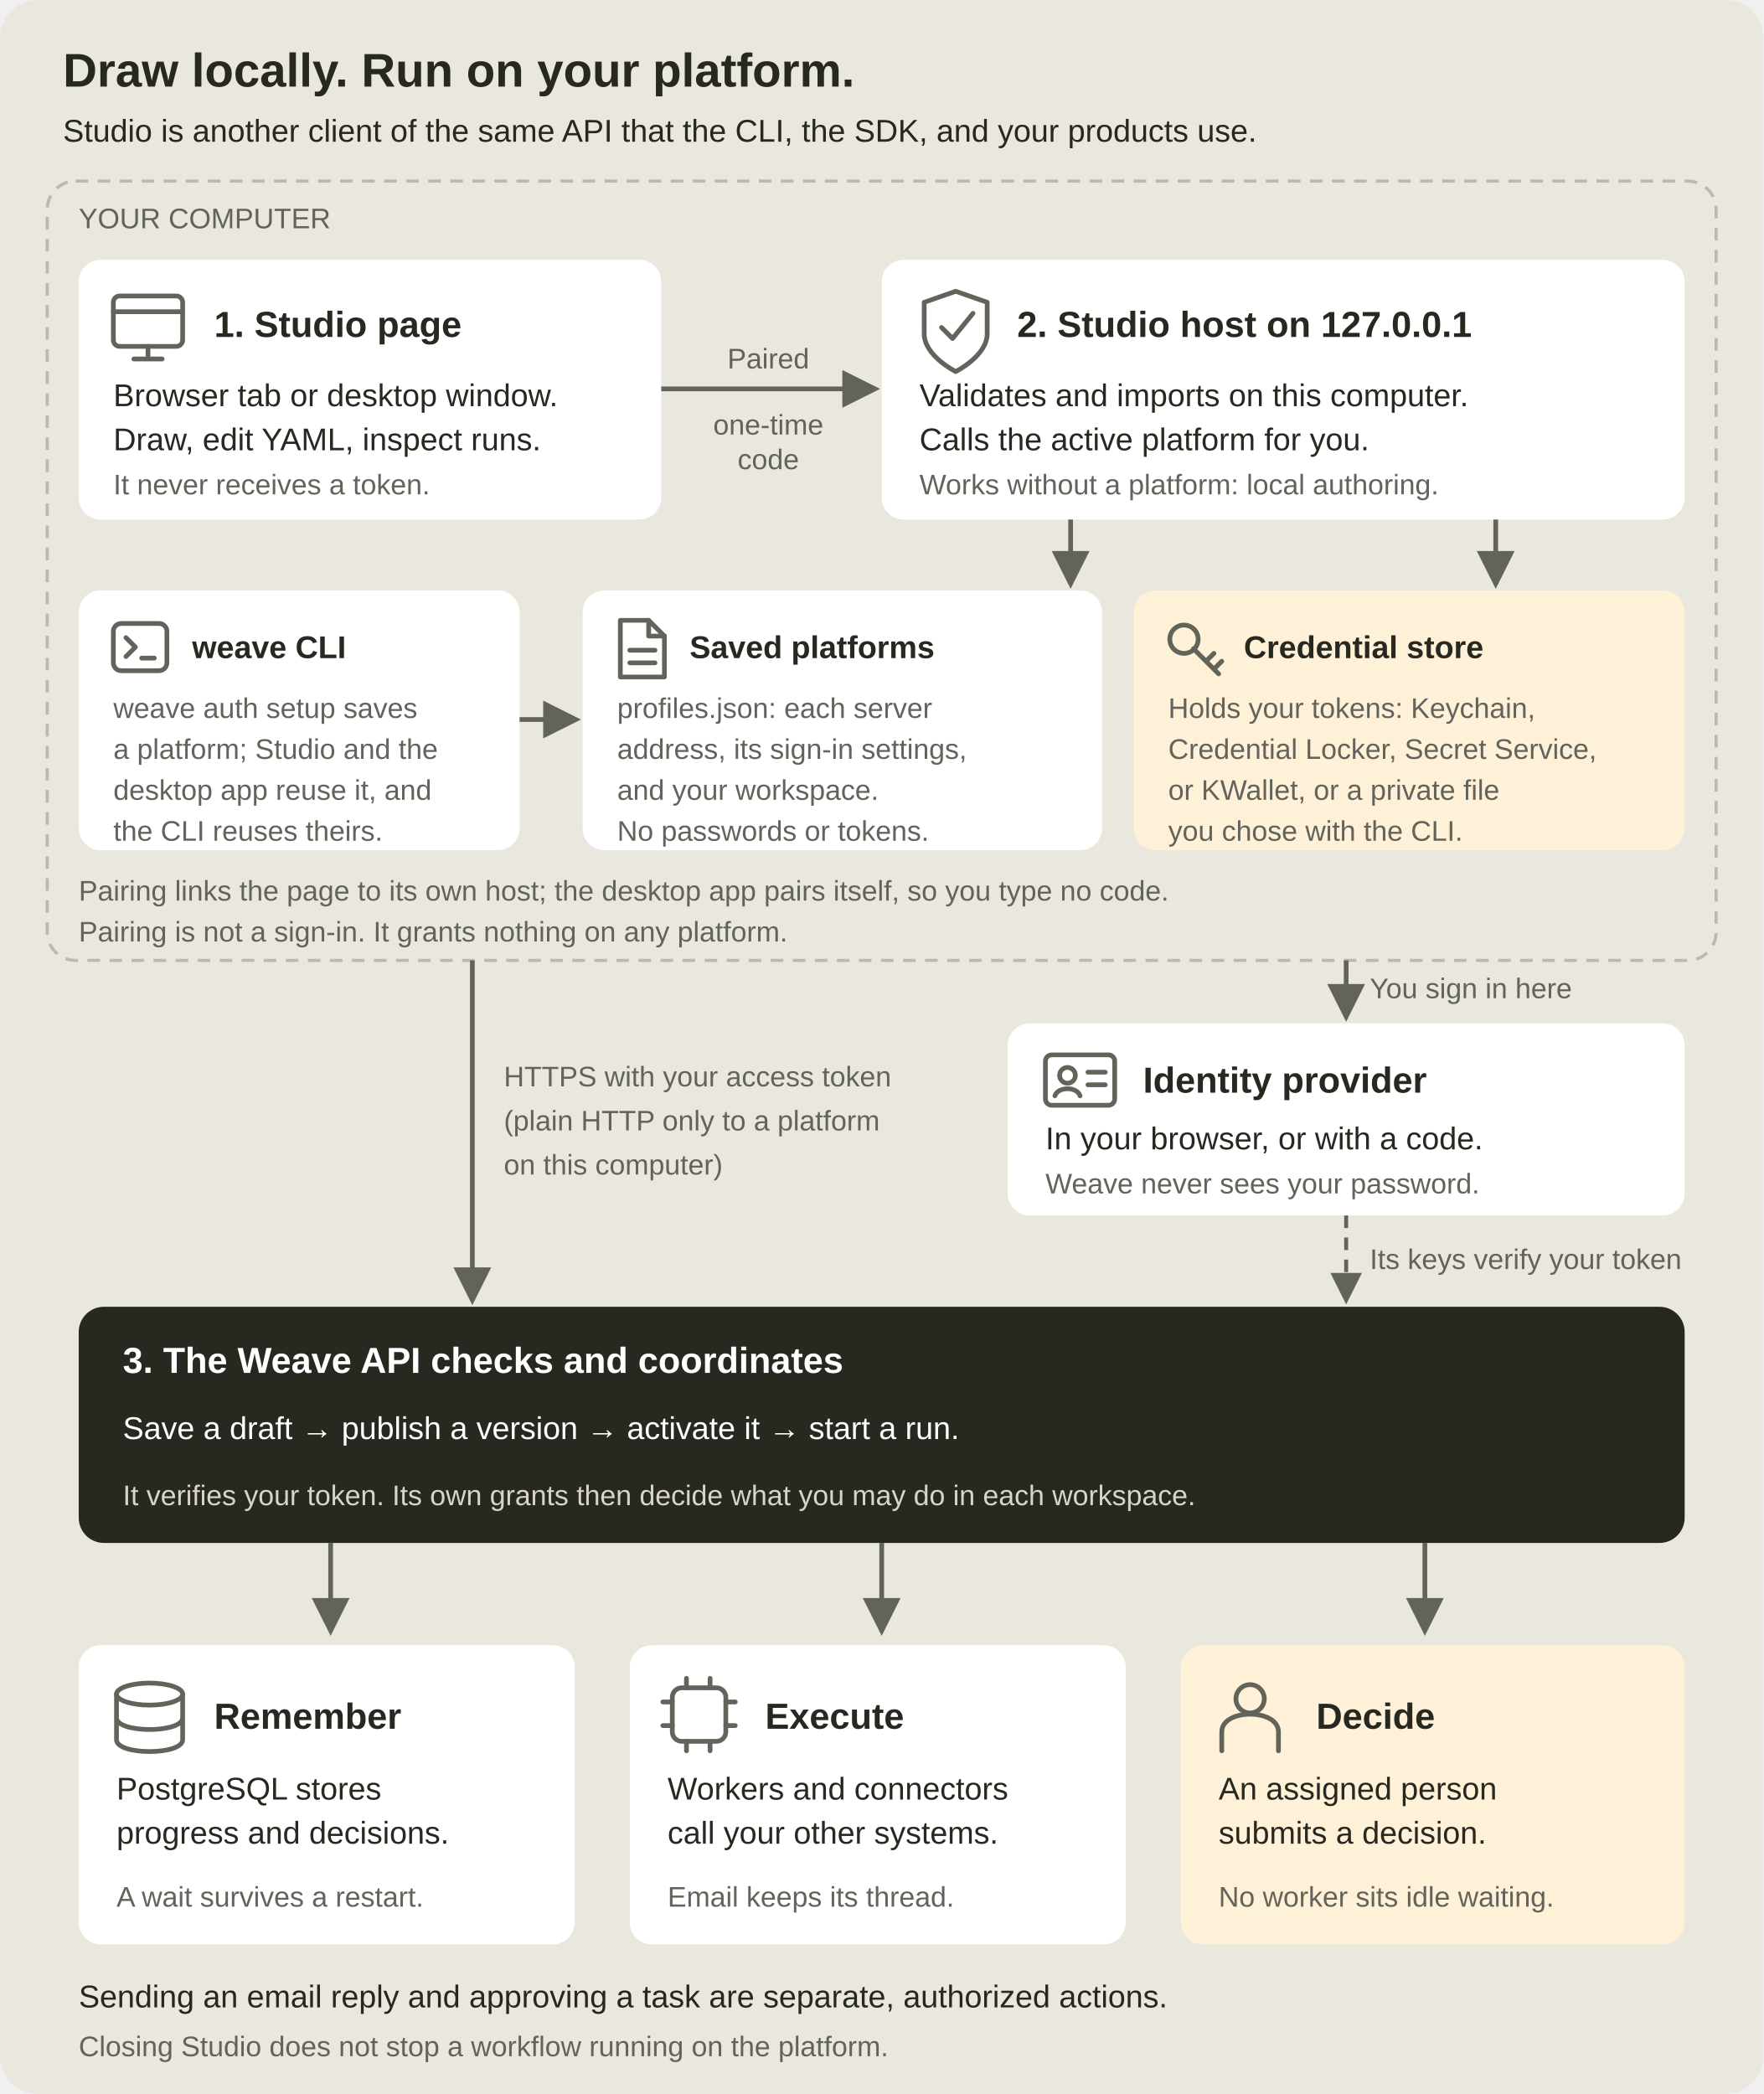
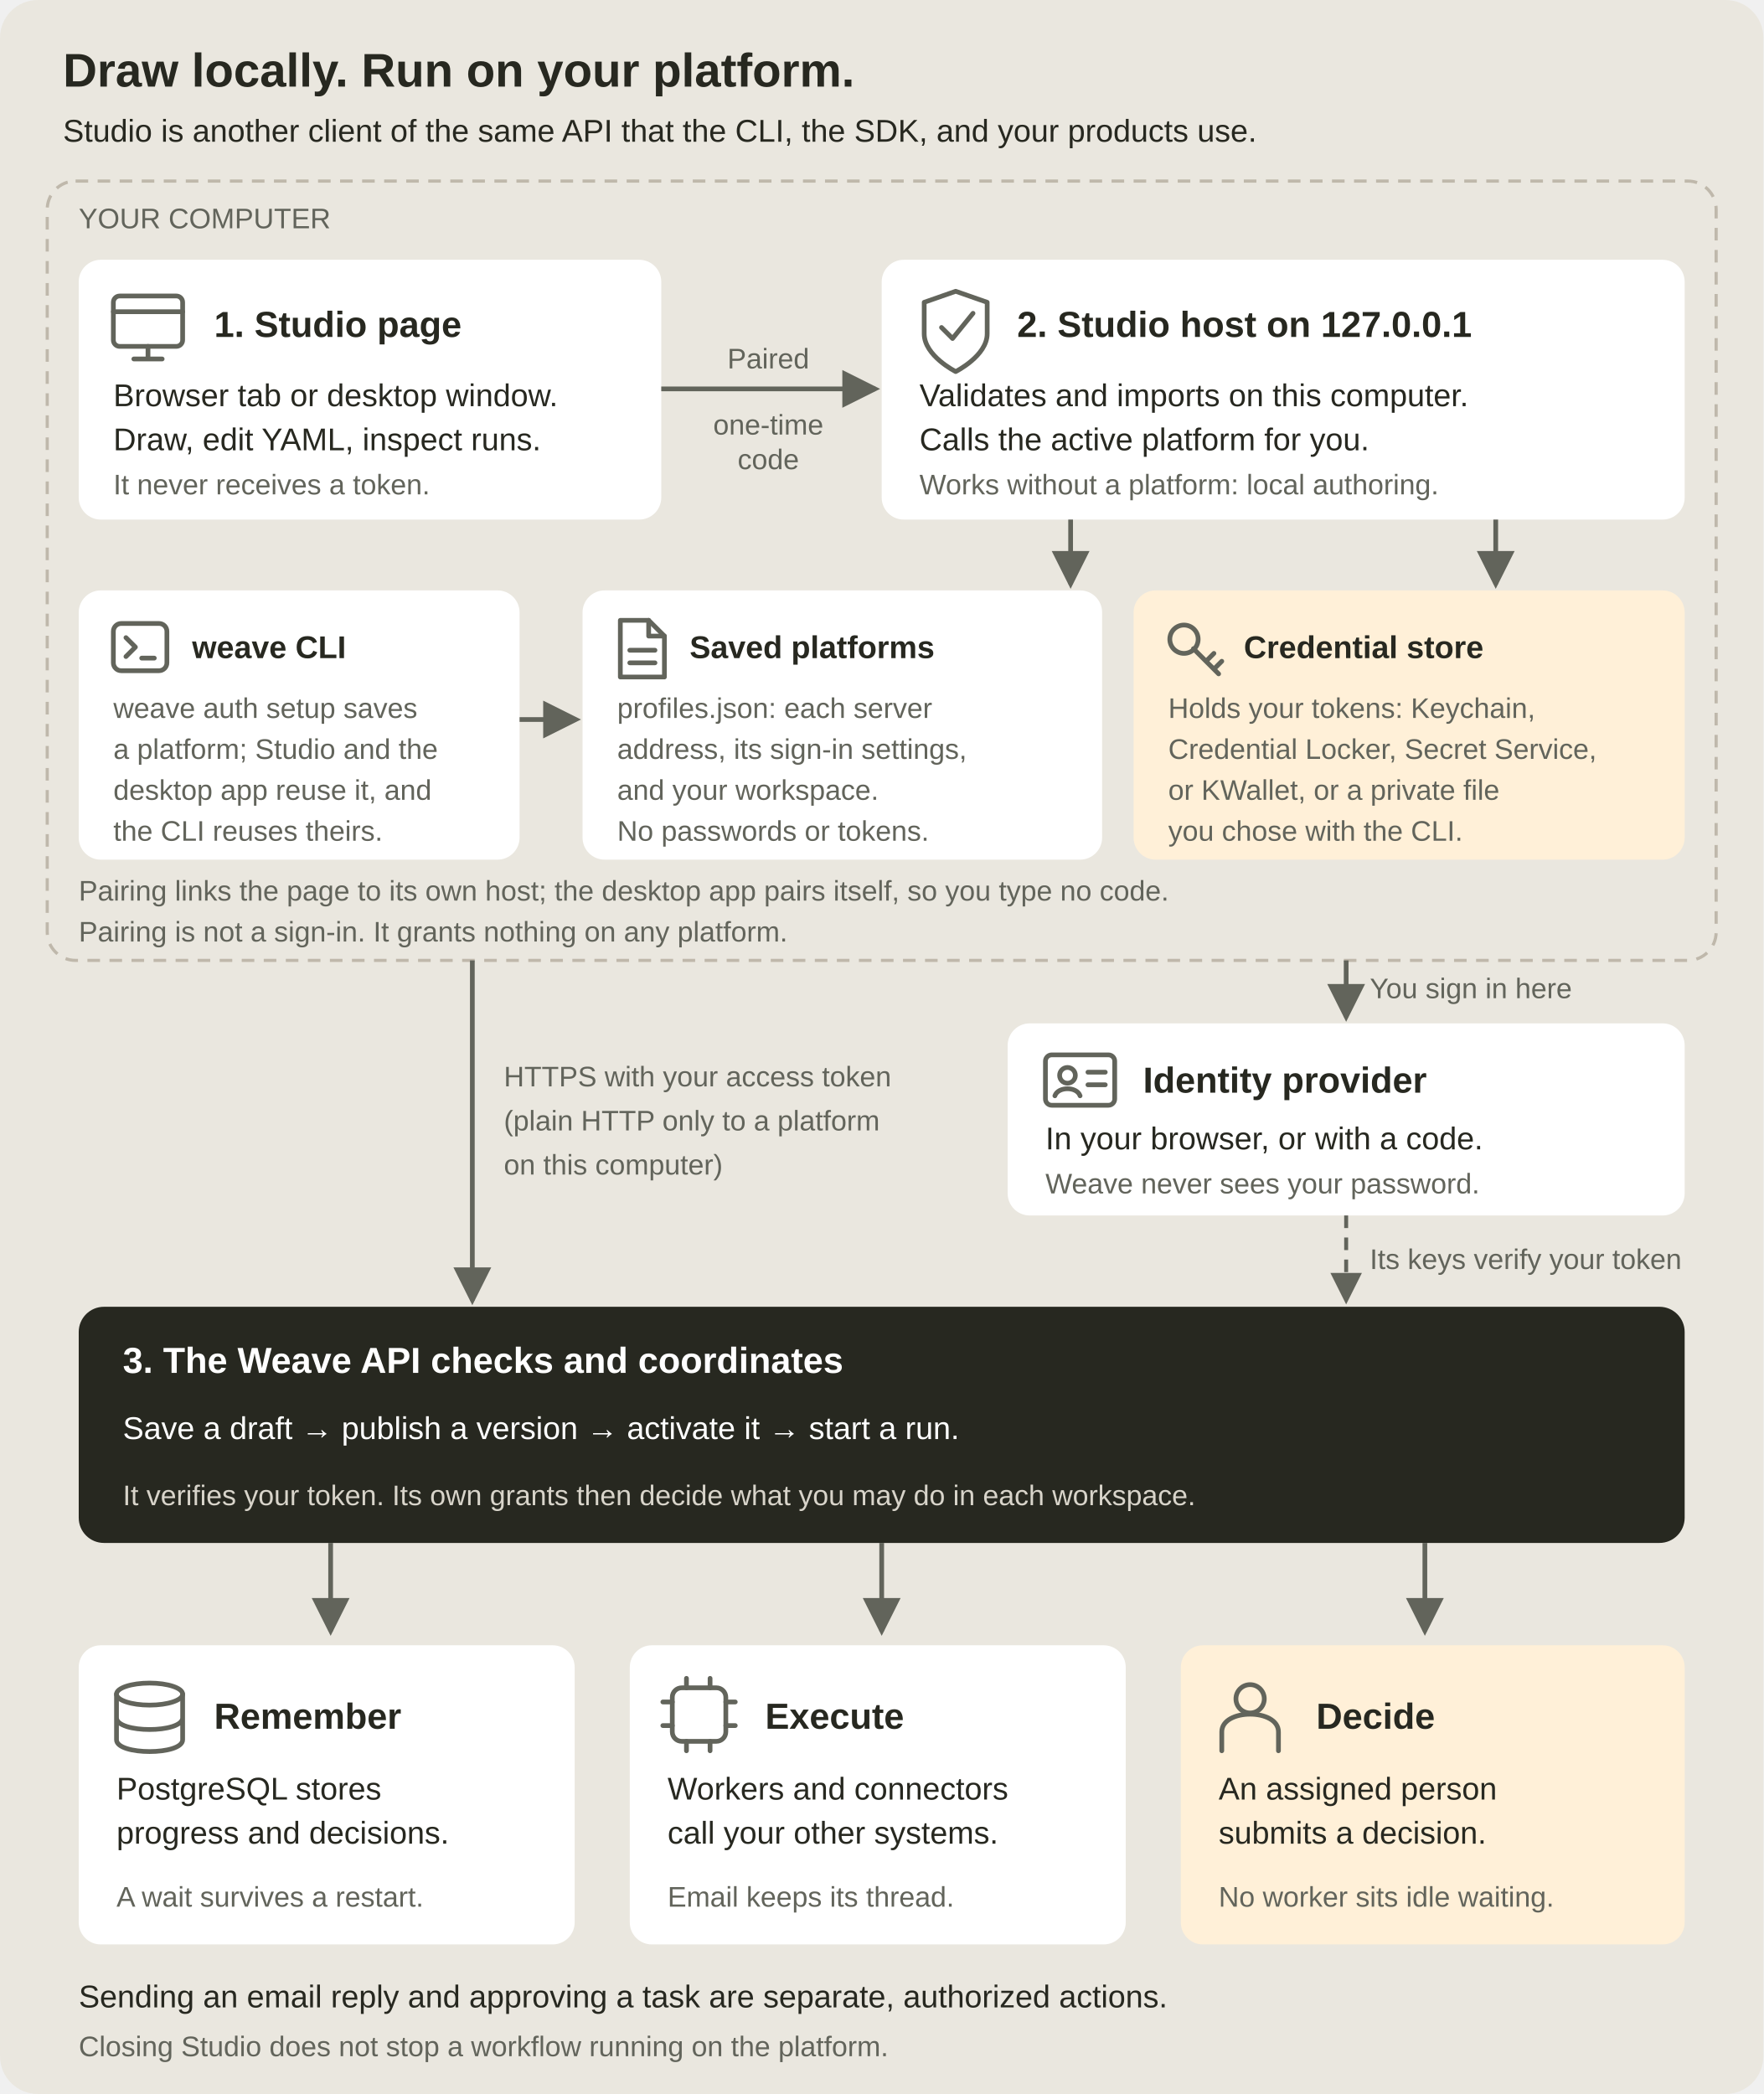
<svg xmlns="http://www.w3.org/2000/svg" width="1120" height="1330" viewBox="0 0 1120 1330" role="img" aria-labelledby="title desc">
  <defs>
    <marker id="arrow" markerWidth="8" markerHeight="8" refX="7" refY="4" orient="auto">
      <path d="M0 0L8 4L0 8Z" fill="#62645B" />
    </marker>
  </defs>
  <style>text{font-family:Arial,Helvetica,sans-serif;fill:#272820}.title{font-size:30px;font-weight:700}.h{font-size:23px;font-weight:700}.b{font-size:20px;font-weight:700}.p{font-size:20px}.small{font-size:18px;fill:#62645B}.arrow{fill:none;stroke:#62645B;stroke-width:3;marker-end:url(#arrow)}.trust{fill:none;stroke:#62645B;stroke-width:2.5;stroke-dasharray:8 6;marker-end:url(#arrow)}.icon{fill:none;stroke:#62645B;stroke-width:3;stroke-linecap:round;stroke-linejoin:round}</style>
  <rect width="1120" height="1330" rx="24" fill="#EAE7DF" />
  <text class="title" x="40" y="55">Draw locally. Run on your platform.</text>
  <text class="p" x="40" y="90">Studio is another client of the same API that the CLI, the SDK, and your products use.</text>
  <rect x="30" y="115" width="1060" height="495" rx="18" fill="none" stroke="#BFB8AB" stroke-width="2" stroke-dasharray="8 6" />
  <text class="small" x="50" y="145">YOUR COMPUTER</text>
  <rect x="50" y="165" width="370" height="165" rx="14" fill="white" />
  <g class="icon" transform="translate(72 188)">
    <rect width="44" height="32" rx="4" />
    <path d="M0 10h44M13 40h18M22 32v8" />
  </g>
  <text class="h" x="136" y="214">1. Studio page</text>
  <text class="p" x="72" y="258">Browser tab or desktop window.</text>
  <text class="p" x="72" y="286">Draw, edit YAML, inspect runs.</text>
  <text class="small" x="72" y="314">It never receives a token.</text>
  <path class="arrow" d="M420 247H556" />
  <text class="small" x="488" y="234" text-anchor="middle">Paired</text>
  <text class="small" x="488" y="276" text-anchor="middle">one-time</text>
  <text class="small" x="488" y="298" text-anchor="middle">code</text>
  <rect x="560" y="165" width="510" height="165" rx="14" fill="white" />
  <g class="icon" transform="translate(584 190)">
    <path d="M3 2l20-7 20 7v20c0 14-20 24-20 24S3 36 3 22Z" />
    <path d="M14 18l7 7 13-16" />
  </g>
  <text class="h" x="646" y="214">2. Studio host on 127.0.0.1</text>
  <text class="p" x="584" y="258">Validates and imports on this computer.</text>
  <text class="p" x="584" y="286">Calls the active platform for you.</text>
  <text class="small" x="584" y="314">Works without a platform: local authoring.</text>
  <path class="arrow" d="M680 330V371" />
  <path class="arrow" d="M950 330V371" />
-   <rect x="50" y="375" width="280" height="165" rx="14" fill="white" />
+   <rect x="50" y="375" width="280" height="171" rx="14" fill="white" />
  <g class="icon" transform="translate(72 396)">
    <rect width="34" height="30" rx="5" />
    <path d="M8 9l6 6-6 6M18 22h8" />
  </g>
  <text class="b" x="122" y="418">weave CLI</text>
  <text class="small" x="72" y="456">weave auth setup saves</text>
  <text class="small" x="72" y="482">a platform; Studio and the</text>
  <text class="small" x="72" y="508">desktop app reuse it, and</text>
  <text class="small" x="72" y="534">the CLI reuses theirs.</text>
  <path class="arrow" d="M330 457H366" />
-   <rect x="370" y="375" width="330" height="165" rx="14" fill="white" />
+   <rect x="370" y="375" width="330" height="171" rx="14" fill="white" />
  <g class="icon" transform="translate(392 394)">
    <path d="M2 0h18l10 10v26H2Z" />
    <path d="M20 0v10h10M8 19h16M8 27h16" />
  </g>
  <text class="b" x="438" y="418">Saved platforms</text>
  <text class="small" x="392" y="456">profiles.json: each server</text>
  <text class="small" x="392" y="482">address, its sign-in settings,</text>
  <text class="small" x="392" y="508">and your workspace.</text>
  <text class="small" x="392" y="534">No passwords or tokens.</text>
-   <rect x="720" y="375" width="350" height="165" rx="14" fill="#FFF0D8" />
+   <rect x="720" y="375" width="350" height="171" rx="14" fill="#FFF0D8" />
  <g class="icon" transform="translate(742 396)">
    <circle cx="10" cy="10" r="9" />
    <path d="M16 16l16 16M24 24l5-5M29 29l5-5" />
  </g>
  <text class="b" x="790" y="418">Credential store</text>
  <text class="small" x="742" y="456">Holds your tokens: Keychain,</text>
  <text class="small" x="742" y="482">Credential Locker, Secret Service,</text>
  <text class="small" x="742" y="508">or KWallet, or a private file</text>
  <text class="small" x="742" y="534">you chose with the CLI.</text>
  <text class="small" x="50" y="572">Pairing links the page to its own host; the desktop app pairs itself, so you type no code.</text>
  <text class="small" x="50" y="598">Pairing is not a sign-in. It grants nothing on any platform.</text>
  <path class="arrow" d="M300 610V826" />
  <text class="small" x="320" y="690">HTTPS with your access token</text>
  <text class="small" x="320" y="718">(plain HTTP only to a platform</text>
  <text class="small" x="320" y="746">on this computer)</text>
  <path class="arrow" d="M855 610V646" />
  <text class="small" x="870" y="634">You sign in here</text>
  <rect x="640" y="650" width="430" height="122" rx="14" fill="white" />
  <g class="icon" transform="translate(664 670)">
    <rect width="44" height="32" rx="4" />
    <circle cx="14" cy="13" r="5" />
    <path d="M6 26c2-6 14-6 16 0M27 11h11M27 19h11" />
  </g>
  <text class="h" x="726" y="694">Identity provider</text>
  <text class="p" x="664" y="730">In your browser, or with a code.</text>
  <text class="small" x="664" y="758">Weave never sees your password.</text>
  <path class="trust" d="M855 772V826" />
  <text class="small" x="870" y="806">Its keys verify your token</text>
  <rect x="50" y="830" width="1020" height="150" rx="16" fill="#272820" />
  <text class="h" x="78" y="872" style="fill:white">3. The Weave API checks and coordinates</text>
  <text class="p" x="78" y="914" style="fill:white">Save a draft → publish a version → activate it → start a run.</text>
  <text class="small" x="78" y="956" style="fill:#D8D4CA">It verifies your token. Its own grants then decide what you may do in each workspace.</text>
  <path class="arrow" d="M210 980V1036" />
  <path class="arrow" d="M560 980V1036" />
  <path class="arrow" d="M905 980V1036" />
  <rect x="50" y="1045" width="315" height="190" rx="14" fill="white" />
  <g class="icon" transform="translate(74 1069)">
    <ellipse cx="21" cy="7" rx="21" ry="7" />
    <path d="M0 7v29c0 10 42 10 42 0V7M0 22c0 10 42 10 42 0" />
  </g>
  <text class="h" x="136" y="1098">Remember</text>
  <text class="p" x="74" y="1143">PostgreSQL stores</text>
  <text class="p" x="74" y="1171">progress and decisions.</text>
  <text class="small" x="74" y="1211">A wait survives a restart.</text>
  <rect x="400" y="1045" width="315" height="190" rx="14" fill="white" />
  <g class="icon" transform="translate(424 1069)">
    <rect x="3" y="3" width="34" height="34" rx="6" />
    <path d="M-3 12h6M-3 27h6M37 12h6M37 27h6M12-3v6M27-3v6M12 37v6M27 37v6" />
  </g>
  <text class="h" x="486" y="1098">Execute</text>
  <text class="p" x="424" y="1143">Workers and connectors</text>
  <text class="p" x="424" y="1171">call your other systems.</text>
  <text class="small" x="424" y="1211">Email keeps its thread.</text>
  <rect x="750" y="1045" width="320" height="190" rx="14" fill="#FFF0D8" />
  <g class="icon" transform="translate(774 1069)">
    <circle cx="20" cy="10" r="9" />
    <path d="M2 43V31c0-15 36-15 36 0v12" />
  </g>
  <text class="h" x="836" y="1098">Decide</text>
  <text class="p" x="774" y="1143">An assigned person</text>
  <text class="p" x="774" y="1171">submits a decision.</text>
  <text class="small" x="774" y="1211">No worker sits idle waiting.</text>
  <text class="p" x="50" y="1275">Sending an email reply and approving a task are separate, authorized actions.</text>
  <text class="small" x="50" y="1306">Closing Studio does not stop a workflow running on the platform.</text>
</svg>
